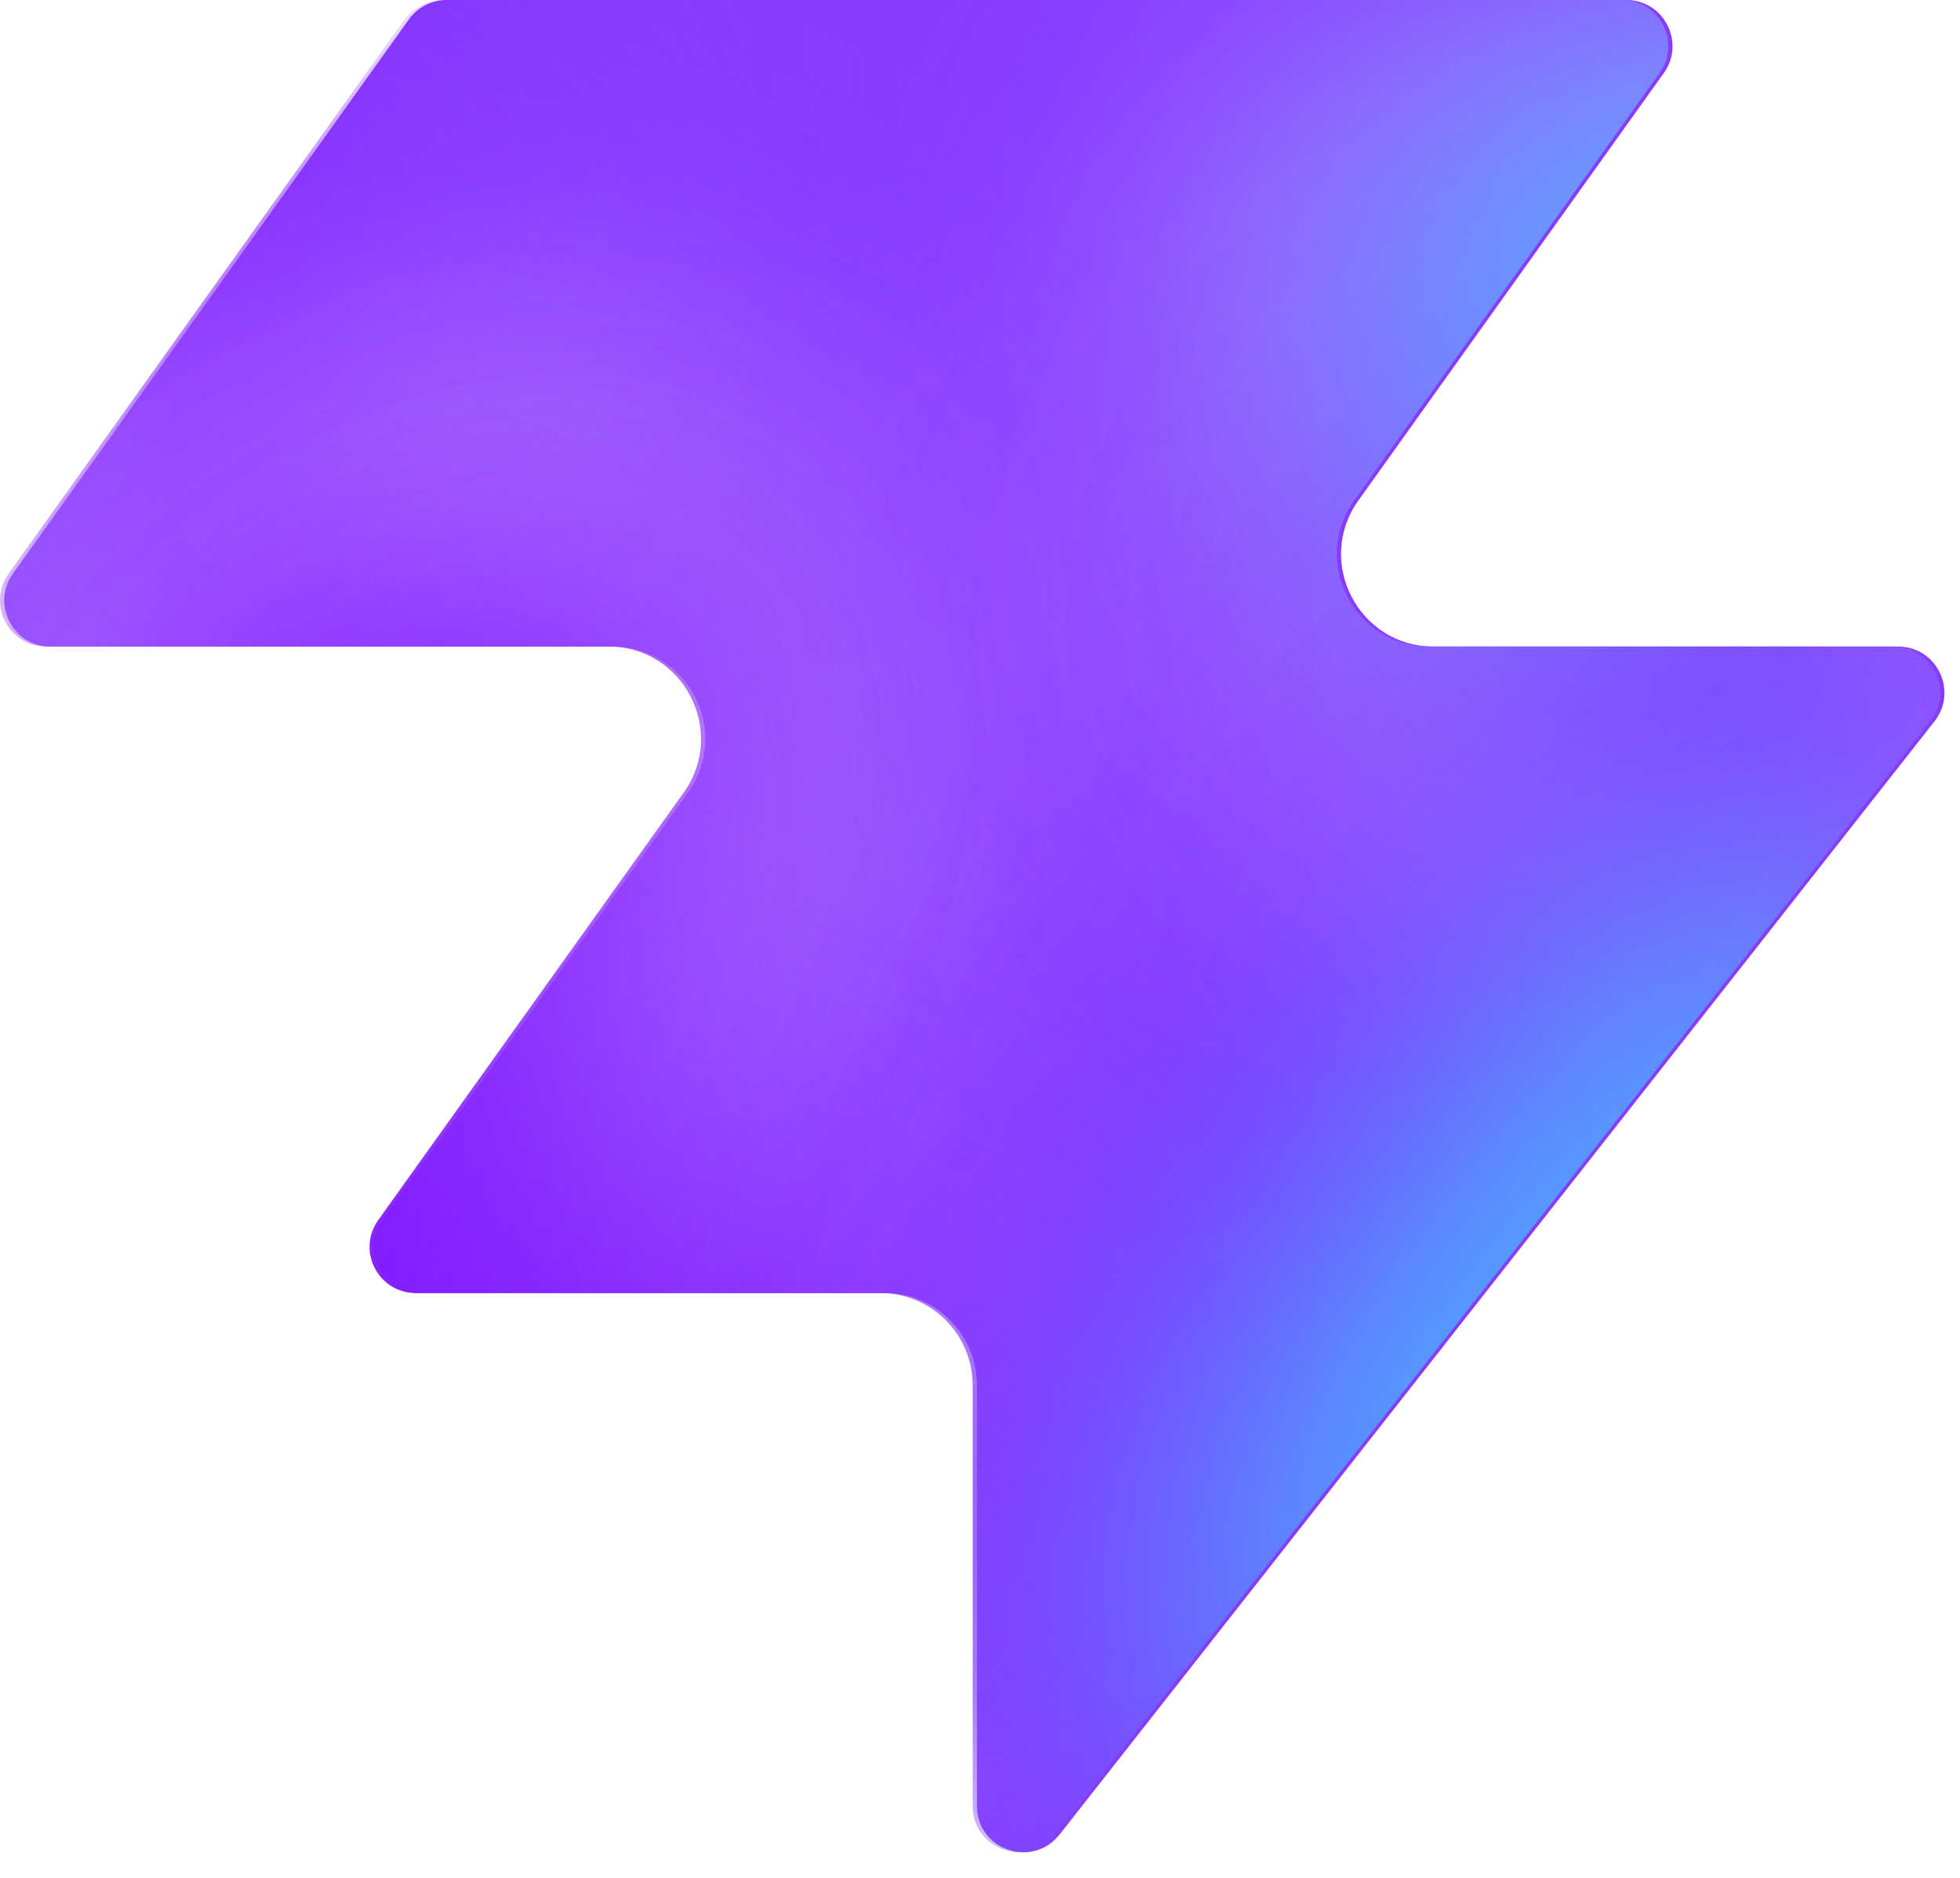
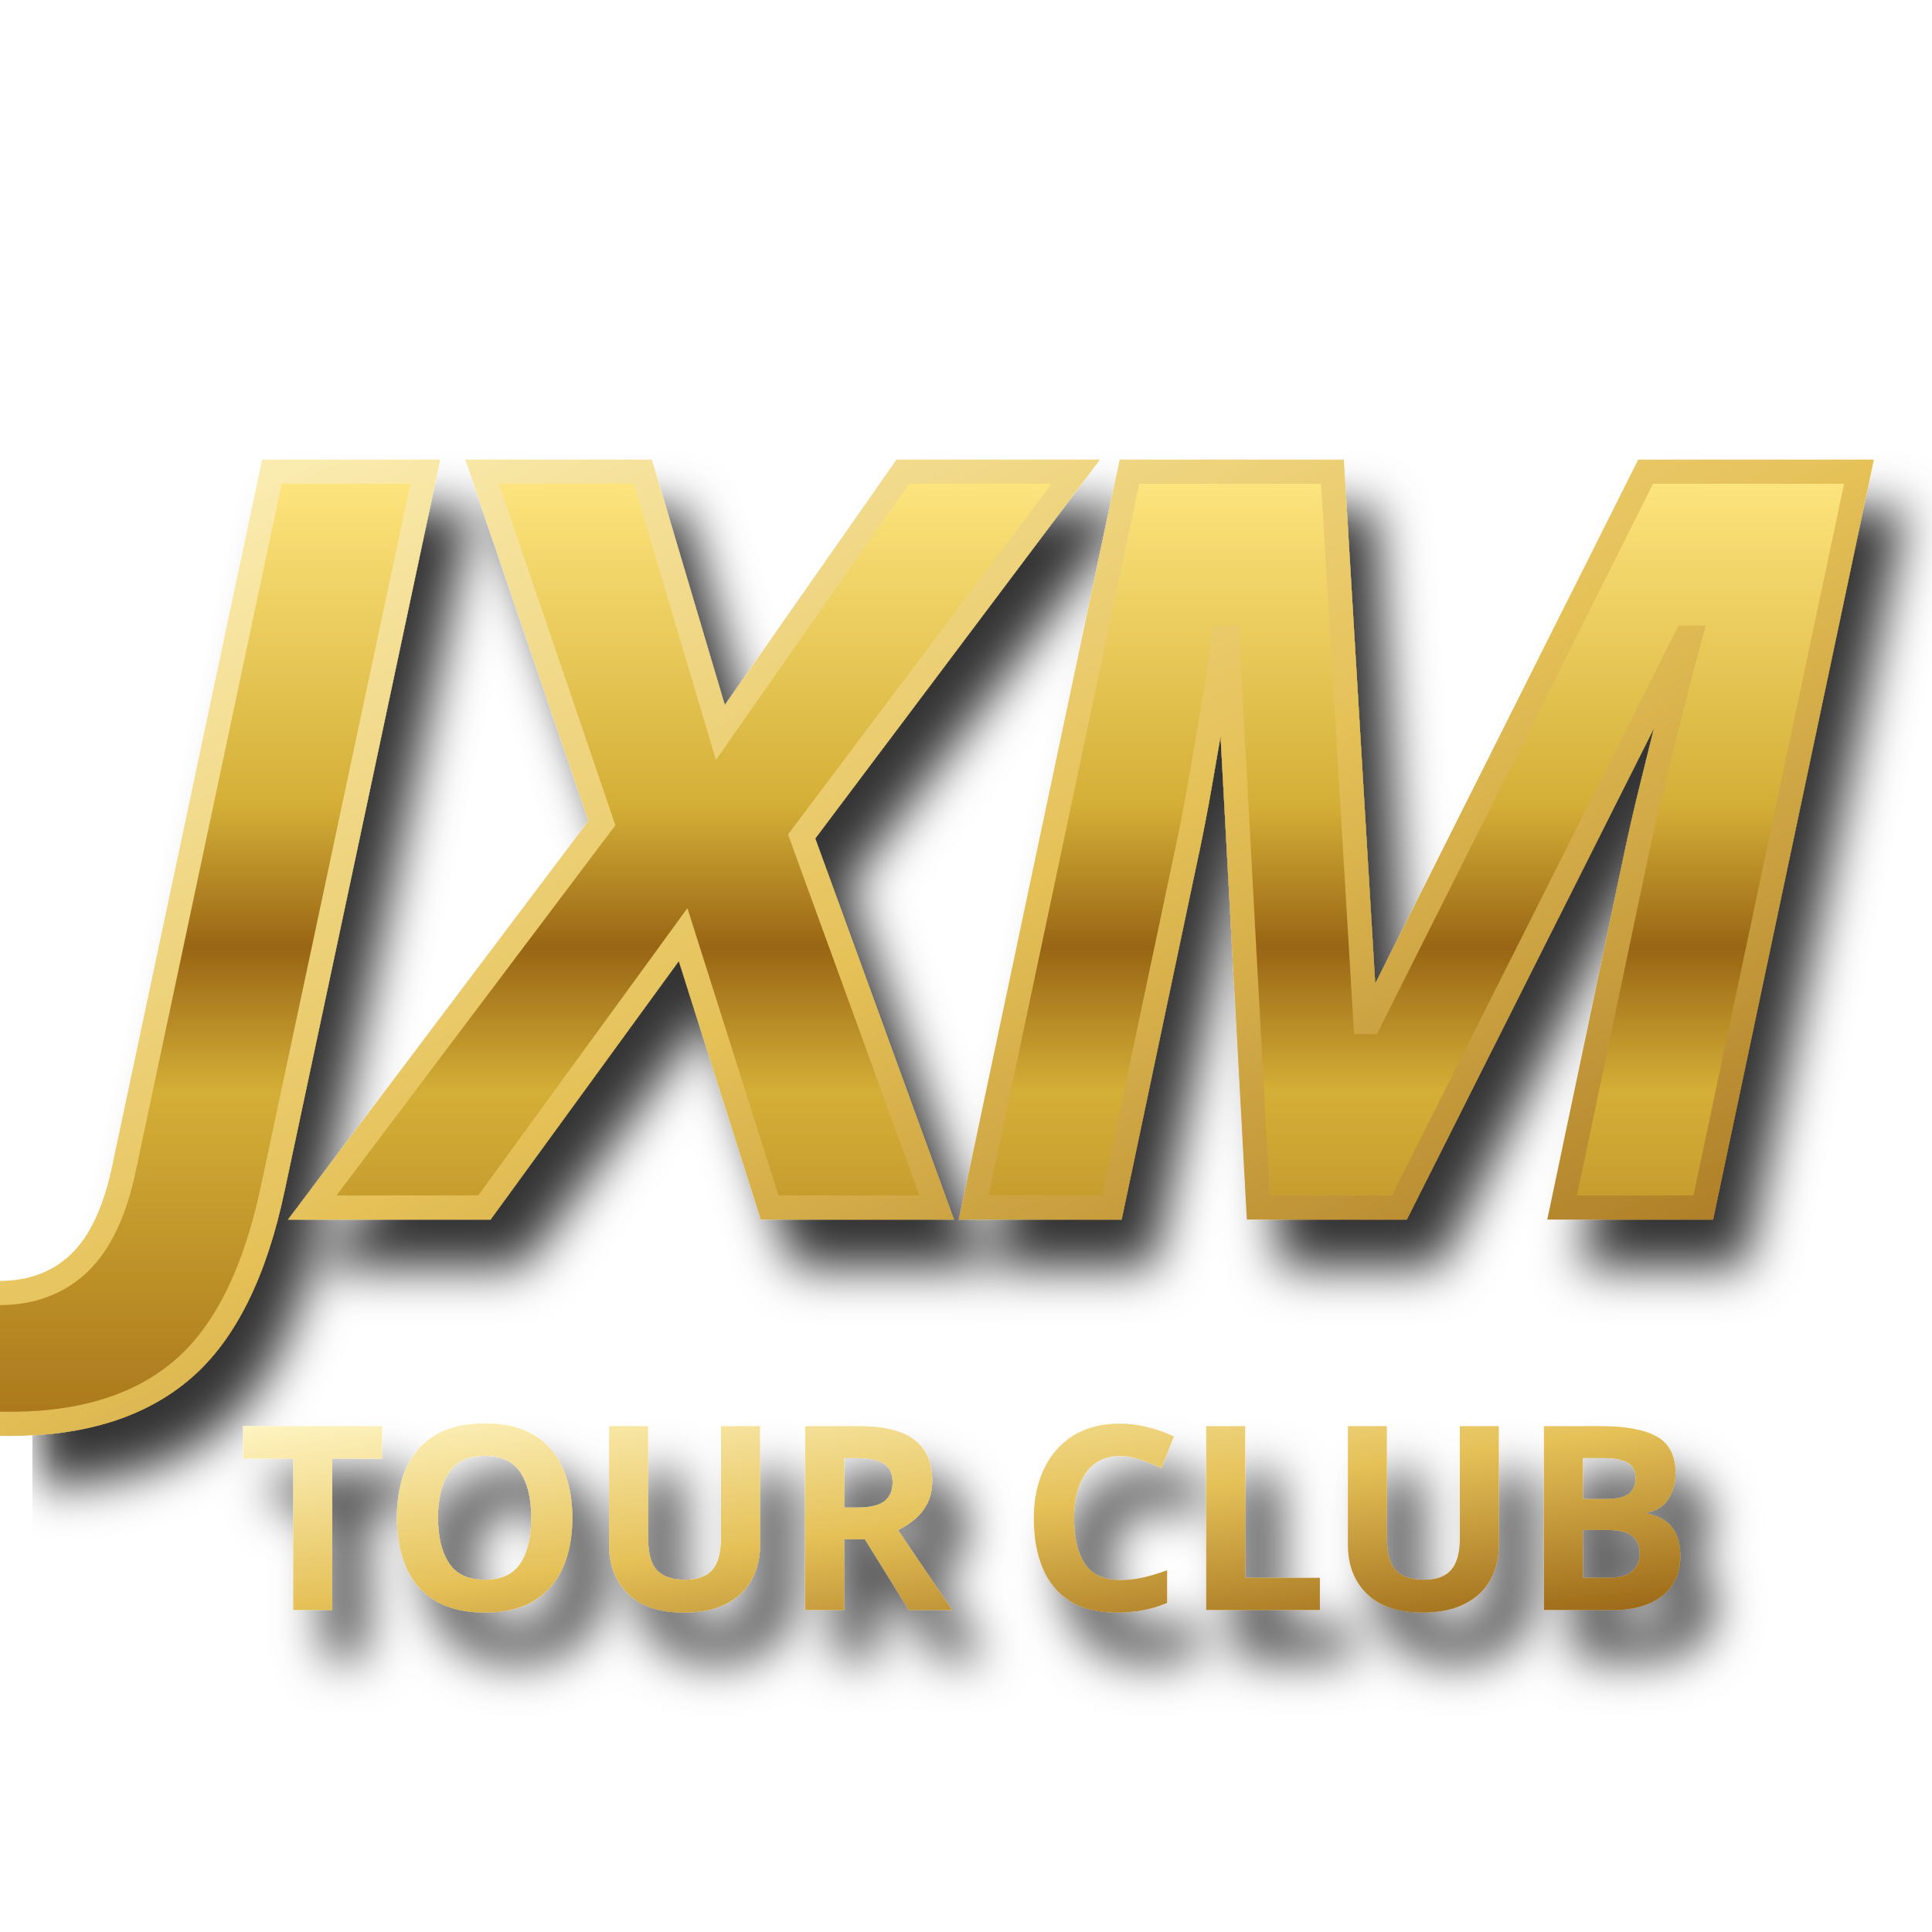
- <svg xmlns="http://www.w3.org/2000/svg" width="48" height="46" fill="none" viewBox="0 0 48 46">
-   <path fill="#863bff" d="M25.946 44.938c-.664.845-2.021.375-2.021-.698V33.937a2.26 2.26 0 0 0-2.262-2.262H10.287c-.92 0-1.456-1.04-.92-1.788l7.48-10.471c1.07-1.497 0-3.578-1.842-3.578H1.237c-.92 0-1.456-1.04-.92-1.788L10.013.474c.214-.297.556-.474.92-.474h28.894c.92 0 1.456 1.04.92 1.788l-7.48 10.471c-1.07 1.498 0 3.579 1.842 3.579h11.377c.943 0 1.473 1.088.89 1.83L25.947 44.94z" style="fill:#863bff;fill:color(display-p3 .525 .23 1);fill-opacity:1" />
-   <mask id="a" width="48" height="46" x="0" y="0" maskUnits="userSpaceOnUse" style="mask-type:alpha">
-     <path fill="#000" d="M25.842 44.938c-.664.844-2.021.375-2.021-.698V33.937a2.26 2.26 0 0 0-2.262-2.262H10.183c-.92 0-1.456-1.04-.92-1.788l7.48-10.471c1.07-1.498 0-3.579-1.842-3.579H1.133c-.92 0-1.456-1.04-.92-1.787L9.91.473c.214-.297.556-.474.92-.474h28.894c.92 0 1.456 1.04.92 1.788l-7.48 10.471c-1.07 1.498 0 3.578 1.842 3.578h11.377c.943 0 1.473 1.088.89 1.832L25.843 44.94z" style="fill:#000;fill-opacity:1" />
-   </mask>
-   <g mask="url(#a)">
-     <g filter="url(#b)">
-       <ellipse cx="5.508" cy="14.704" fill="#ede6ff" rx="5.508" ry="14.704" style="fill:#ede6ff;fill:color(display-p3 .927 .903 1);fill-opacity:1" transform="matrix(.00324 1 1 -.00324 -4.47 31.516)" />
-     </g>
-     <g filter="url(#c)">
-       <ellipse cx="10.399" cy="29.851" fill="#ede6ff" rx="10.399" ry="29.851" style="fill:#ede6ff;fill:color(display-p3 .927 .903 1);fill-opacity:1" transform="matrix(.00324 1 1 -.00324 -39.328 7.883)" />
-     </g>
-     <g filter="url(#d)">
-       <ellipse cx="5.508" cy="30.487" fill="#7e14ff" rx="5.508" ry="30.487" style="fill:#7e14ff;fill:color(display-p3 .492 .077 1);fill-opacity:1" transform="rotate(89.814 -25.913 -14.639)scale(1 -1)" />
-     </g>
-     <g filter="url(#e)">
-       <ellipse cx="5.508" cy="30.599" fill="#7e14ff" rx="5.508" ry="30.599" style="fill:#7e14ff;fill:color(display-p3 .492 .077 1);fill-opacity:1" transform="rotate(89.814 -32.644 -3.334)scale(1 -1)" />
-     </g>
-     <g filter="url(#f)">
-       <ellipse cx="5.508" cy="30.599" fill="#7e14ff" rx="5.508" ry="30.599" style="fill:#7e14ff;fill:color(display-p3 .492 .077 1);fill-opacity:1" transform="matrix(.00324 1 1 -.00324 -34.34 30.47)" />
-     </g>
-     <g filter="url(#g)">
-       <ellipse cx="14.072" cy="22.078" fill="#ede6ff" rx="14.072" ry="22.078" style="fill:#ede6ff;fill:color(display-p3 .927 .903 1);fill-opacity:1" transform="rotate(93.35 24.506 48.493)scale(-1 1)" />
-     </g>
-     <g filter="url(#h)">
-       <ellipse cx="3.47" cy="21.501" fill="#7e14ff" rx="3.47" ry="21.501" style="fill:#7e14ff;fill:color(display-p3 .492 .077 1);fill-opacity:1" transform="rotate(89.009 28.708 47.59)scale(-1 1)" />
-     </g>
-     <g filter="url(#i)">
-       <ellipse cx="3.47" cy="21.501" fill="#7e14ff" rx="3.47" ry="21.501" style="fill:#7e14ff;fill:color(display-p3 .492 .077 1);fill-opacity:1" transform="rotate(89.009 28.708 47.59)scale(-1 1)" />
-     </g>
-     <g filter="url(#j)">
-       <ellipse cx=".387" cy="8.972" fill="#7e14ff" rx="4.407" ry="29.108" style="fill:#7e14ff;fill:color(display-p3 .492 .077 1);fill-opacity:1" transform="rotate(39.51 .387 8.972)" />
-     </g>
-     <g filter="url(#k)">
-       <ellipse cx="47.523" cy="-6.092" fill="#7e14ff" rx="4.407" ry="29.108" style="fill:#7e14ff;fill:color(display-p3 .492 .077 1);fill-opacity:1" transform="rotate(37.892 47.523 -6.092)" />
-     </g>
-     <g filter="url(#l)">
-       <ellipse cx="41.412" cy="6.333" fill="#47bfff" rx="5.971" ry="9.665" style="fill:#47bfff;fill:color(display-p3 .28 .748 1);fill-opacity:1" transform="rotate(37.892 41.412 6.333)" />
-     </g>
-     <g filter="url(#m)">
-       <ellipse cx="-1.879" cy="38.332" fill="#7e14ff" rx="4.407" ry="29.108" style="fill:#7e14ff;fill:color(display-p3 .492 .077 1);fill-opacity:1" transform="rotate(37.892 -1.88 38.332)" />
-     </g>
-     <g filter="url(#n)">
-       <ellipse cx="-1.879" cy="38.332" fill="#7e14ff" rx="4.407" ry="29.108" style="fill:#7e14ff;fill:color(display-p3 .492 .077 1);fill-opacity:1" transform="rotate(37.892 -1.88 38.332)" />
-     </g>
-     <g filter="url(#o)">
-       <ellipse cx="35.651" cy="29.907" fill="#7e14ff" rx="4.407" ry="29.108" style="fill:#7e14ff;fill:color(display-p3 .492 .077 1);fill-opacity:1" transform="rotate(37.892 35.651 29.907)" />
-     </g>
-     <g filter="url(#p)">
-       <ellipse cx="38.418" cy="32.4" fill="#47bfff" rx="5.971" ry="15.297" style="fill:#47bfff;fill:color(display-p3 .28 .748 1);fill-opacity:1" transform="rotate(37.892 38.418 32.4)" />
-     </g>
-   </g>
+ <svg xmlns="http://www.w3.org/2000/svg" viewBox="0 0 120 120" width="120" height="120">
  <defs>
-     <filter id="b" width="60.045" height="41.654" x="-19.77" y="16.149" color-interpolation-filters="sRGB" filterUnits="userSpaceOnUse">
-       <feFlood flood-opacity="0" result="BackgroundImageFix" />
-       <feBlend in="SourceGraphic" in2="BackgroundImageFix" result="shape" />
-       <feGaussianBlur result="effect1_foregroundBlur_2002_17158" stdDeviation="7.659" />
-     </filter>
-     <filter id="c" width="90.34" height="51.437" x="-54.613" y="-7.533" color-interpolation-filters="sRGB" filterUnits="userSpaceOnUse">
-       <feFlood flood-opacity="0" result="BackgroundImageFix" />
-       <feBlend in="SourceGraphic" in2="BackgroundImageFix" result="shape" />
-       <feGaussianBlur result="effect1_foregroundBlur_2002_17158" stdDeviation="7.659" />
-     </filter>
-     <filter id="d" width="79.355" height="29.4" x="-49.64" y="2.03" color-interpolation-filters="sRGB" filterUnits="userSpaceOnUse">
-       <feFlood flood-opacity="0" result="BackgroundImageFix" />
-       <feBlend in="SourceGraphic" in2="BackgroundImageFix" result="shape" />
-       <feGaussianBlur result="effect1_foregroundBlur_2002_17158" stdDeviation="4.596" />
-     </filter>
-     <filter id="e" width="79.579" height="29.4" x="-45.045" y="20.029" color-interpolation-filters="sRGB" filterUnits="userSpaceOnUse">
-       <feFlood flood-opacity="0" result="BackgroundImageFix" />
-       <feBlend in="SourceGraphic" in2="BackgroundImageFix" result="shape" />
-       <feGaussianBlur result="effect1_foregroundBlur_2002_17158" stdDeviation="4.596" />
-     </filter>
-     <filter id="f" width="79.579" height="29.4" x="-43.513" y="21.178" color-interpolation-filters="sRGB" filterUnits="userSpaceOnUse">
-       <feFlood flood-opacity="0" result="BackgroundImageFix" />
-       <feBlend in="SourceGraphic" in2="BackgroundImageFix" result="shape" />
-       <feGaussianBlur result="effect1_foregroundBlur_2002_17158" stdDeviation="4.596" />
-     </filter>
-     <filter id="g" width="74.749" height="58.852" x="15.756" y="-17.901" color-interpolation-filters="sRGB" filterUnits="userSpaceOnUse">
-       <feFlood flood-opacity="0" result="BackgroundImageFix" />
-       <feBlend in="SourceGraphic" in2="BackgroundImageFix" result="shape" />
-       <feGaussianBlur result="effect1_foregroundBlur_2002_17158" stdDeviation="7.659" />
-     </filter>
-     <filter id="h" width="61.377" height="25.362" x="23.548" y="2.284" color-interpolation-filters="sRGB" filterUnits="userSpaceOnUse">
-       <feFlood flood-opacity="0" result="BackgroundImageFix" />
-       <feBlend in="SourceGraphic" in2="BackgroundImageFix" result="shape" />
-       <feGaussianBlur result="effect1_foregroundBlur_2002_17158" stdDeviation="4.596" />
-     </filter>
-     <filter id="i" width="61.377" height="25.362" x="23.548" y="2.284" color-interpolation-filters="sRGB" filterUnits="userSpaceOnUse">
-       <feFlood flood-opacity="0" result="BackgroundImageFix" />
-       <feBlend in="SourceGraphic" in2="BackgroundImageFix" result="shape" />
-       <feGaussianBlur result="effect1_foregroundBlur_2002_17158" stdDeviation="4.596" />
-     </filter>
-     <filter id="j" width="56.045" height="63.649" x="-27.636" y="-22.853" color-interpolation-filters="sRGB" filterUnits="userSpaceOnUse">
-       <feFlood flood-opacity="0" result="BackgroundImageFix" />
-       <feBlend in="SourceGraphic" in2="BackgroundImageFix" result="shape" />
-       <feGaussianBlur result="effect1_foregroundBlur_2002_17158" stdDeviation="4.596" />
-     </filter>
-     <filter id="k" width="54.814" height="64.646" x="20.116" y="-38.415" color-interpolation-filters="sRGB" filterUnits="userSpaceOnUse">
-       <feFlood flood-opacity="0" result="BackgroundImageFix" />
-       <feBlend in="SourceGraphic" in2="BackgroundImageFix" result="shape" />
-       <feGaussianBlur result="effect1_foregroundBlur_2002_17158" stdDeviation="4.596" />
-     </filter>
-     <filter id="l" width="33.541" height="35.313" x="24.641" y="-11.323" color-interpolation-filters="sRGB" filterUnits="userSpaceOnUse">
-       <feFlood flood-opacity="0" result="BackgroundImageFix" />
-       <feBlend in="SourceGraphic" in2="BackgroundImageFix" result="shape" />
-       <feGaussianBlur result="effect1_foregroundBlur_2002_17158" stdDeviation="4.596" />
-     </filter>
-     <filter id="m" width="54.814" height="64.646" x="-29.286" y="6.009" color-interpolation-filters="sRGB" filterUnits="userSpaceOnUse">
-       <feFlood flood-opacity="0" result="BackgroundImageFix" />
-       <feBlend in="SourceGraphic" in2="BackgroundImageFix" result="shape" />
-       <feGaussianBlur result="effect1_foregroundBlur_2002_17158" stdDeviation="4.596" />
-     </filter>
-     <filter id="n" width="54.814" height="64.646" x="-29.286" y="6.009" color-interpolation-filters="sRGB" filterUnits="userSpaceOnUse">
-       <feFlood flood-opacity="0" result="BackgroundImageFix" />
-       <feBlend in="SourceGraphic" in2="BackgroundImageFix" result="shape" />
-       <feGaussianBlur result="effect1_foregroundBlur_2002_17158" stdDeviation="4.596" />
-     </filter>
-     <filter id="o" width="54.814" height="64.646" x="8.244" y="-2.416" color-interpolation-filters="sRGB" filterUnits="userSpaceOnUse">
-       <feFlood flood-opacity="0" result="BackgroundImageFix" />
-       <feBlend in="SourceGraphic" in2="BackgroundImageFix" result="shape" />
-       <feGaussianBlur result="effect1_foregroundBlur_2002_17158" stdDeviation="4.596" />
-     </filter>
-     <filter id="p" width="39.409" height="43.623" x="18.713" y="10.588" color-interpolation-filters="sRGB" filterUnits="userSpaceOnUse">
-       <feFlood flood-opacity="0" result="BackgroundImageFix" />
-       <feBlend in="SourceGraphic" in2="BackgroundImageFix" result="shape" />
-       <feGaussianBlur result="effect1_foregroundBlur_2002_17158" stdDeviation="4.596" />
+     <linearGradient id="gold" x1="0%" y1="0%" x2="0%" y2="100%">
+       <stop offset="0%" stop-color="#FFE680" />
+       <stop offset="35%" stop-color="#D4AF37" />
+       <stop offset="50%" stop-color="#996515" />
+       <stop offset="65%" stop-color="#D4AF37" />
+       <stop offset="100%" stop-color="#AA771C" />
+     </linearGradient>
+     <linearGradient id="goldShine" x1="0%" y1="0%" x2="100%" y2="100%">
+       <stop offset="0%" stop-color="#FFF5C3" />
+       <stop offset="50%" stop-color="#E5C158" />
+       <stop offset="100%" stop-color="#996515" />
+     </linearGradient>
+     <filter id="shadow" x="-20%" y="-20%" width="140%" height="140%">
+       <feDropShadow dx="2" dy="3" stdDeviation="1.5" flood-color="#000" flood-opacity="0.8" />
    </filter>
  </defs>
+   <g filter="url(#shadow)">
+     <text x="60" y="75" font-family="'Impact', 'Arial Black', sans-serif" font-size="64" font-style="italic" font-weight="900" fill="url(#gold)" stroke="url(#goldShine)" stroke-width="1.5" text-anchor="middle" letter-spacing="-3">JXM</text>
+     <text x="60" y="100" font-family="'Impact', 'Arial Black', sans-serif" font-size="16" font-weight="bold" fill="url(#goldShine)" text-anchor="middle" letter-spacing="0">TOUR CLUB</text>
+   </g>
</svg>
